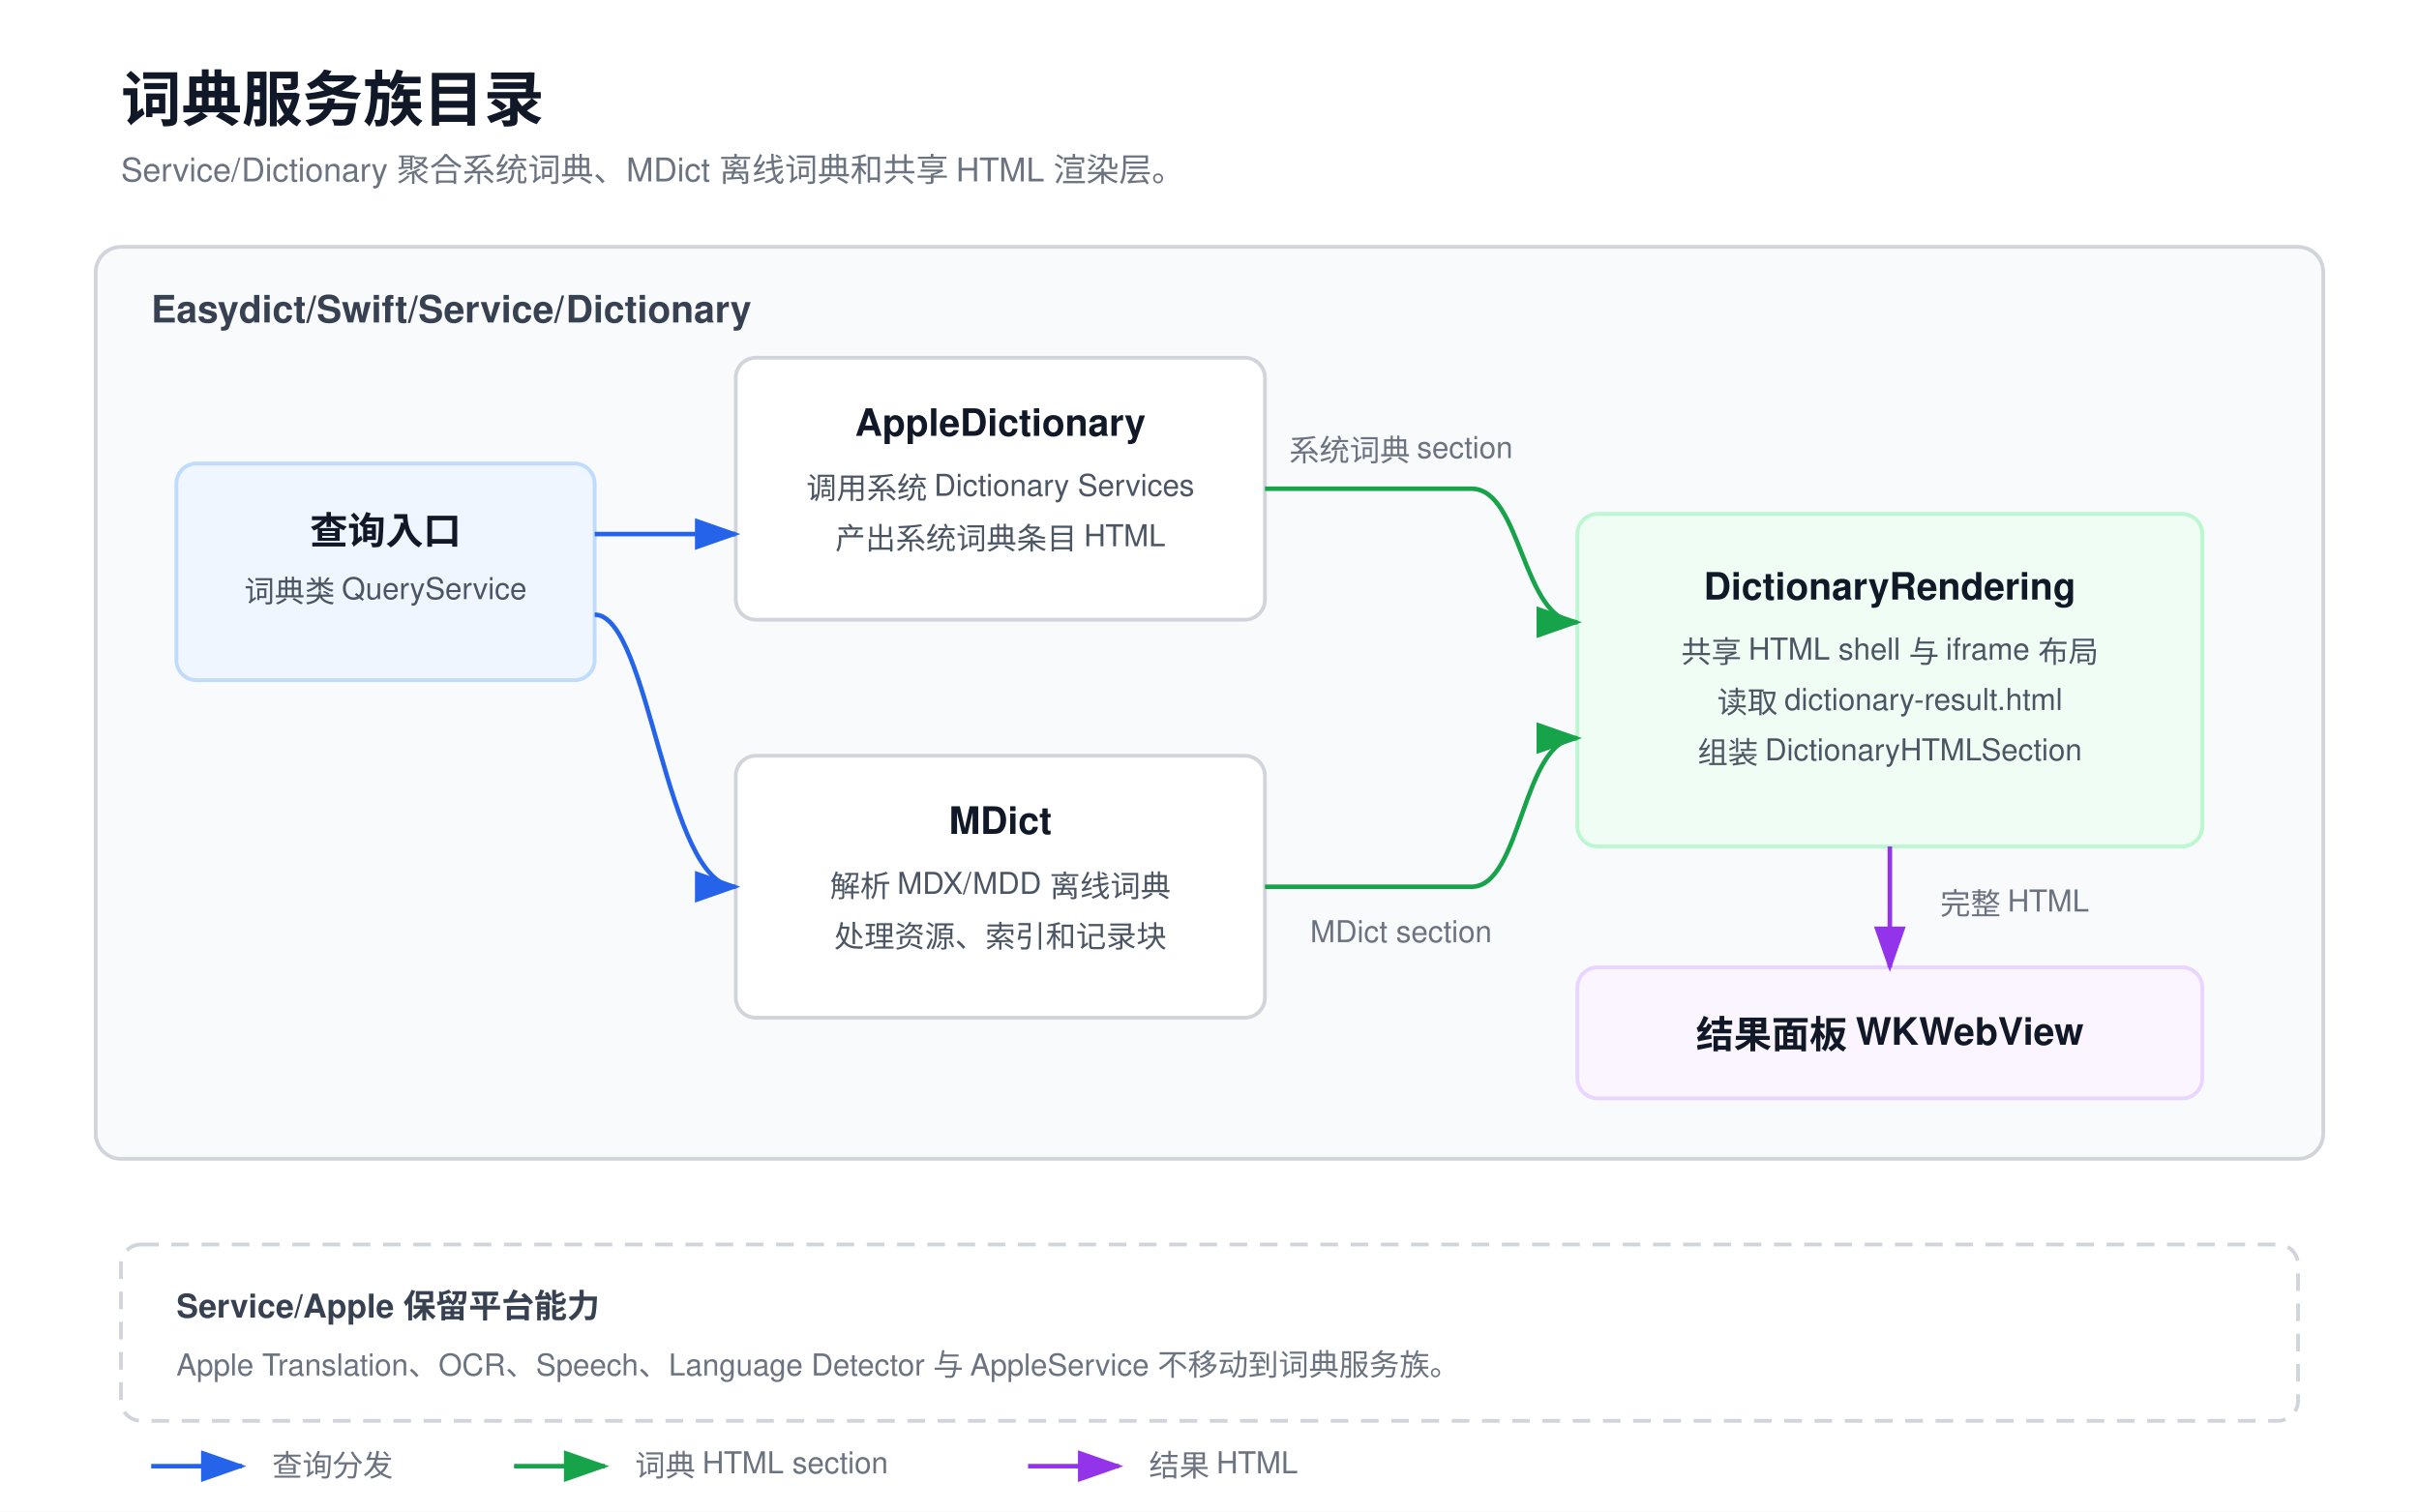
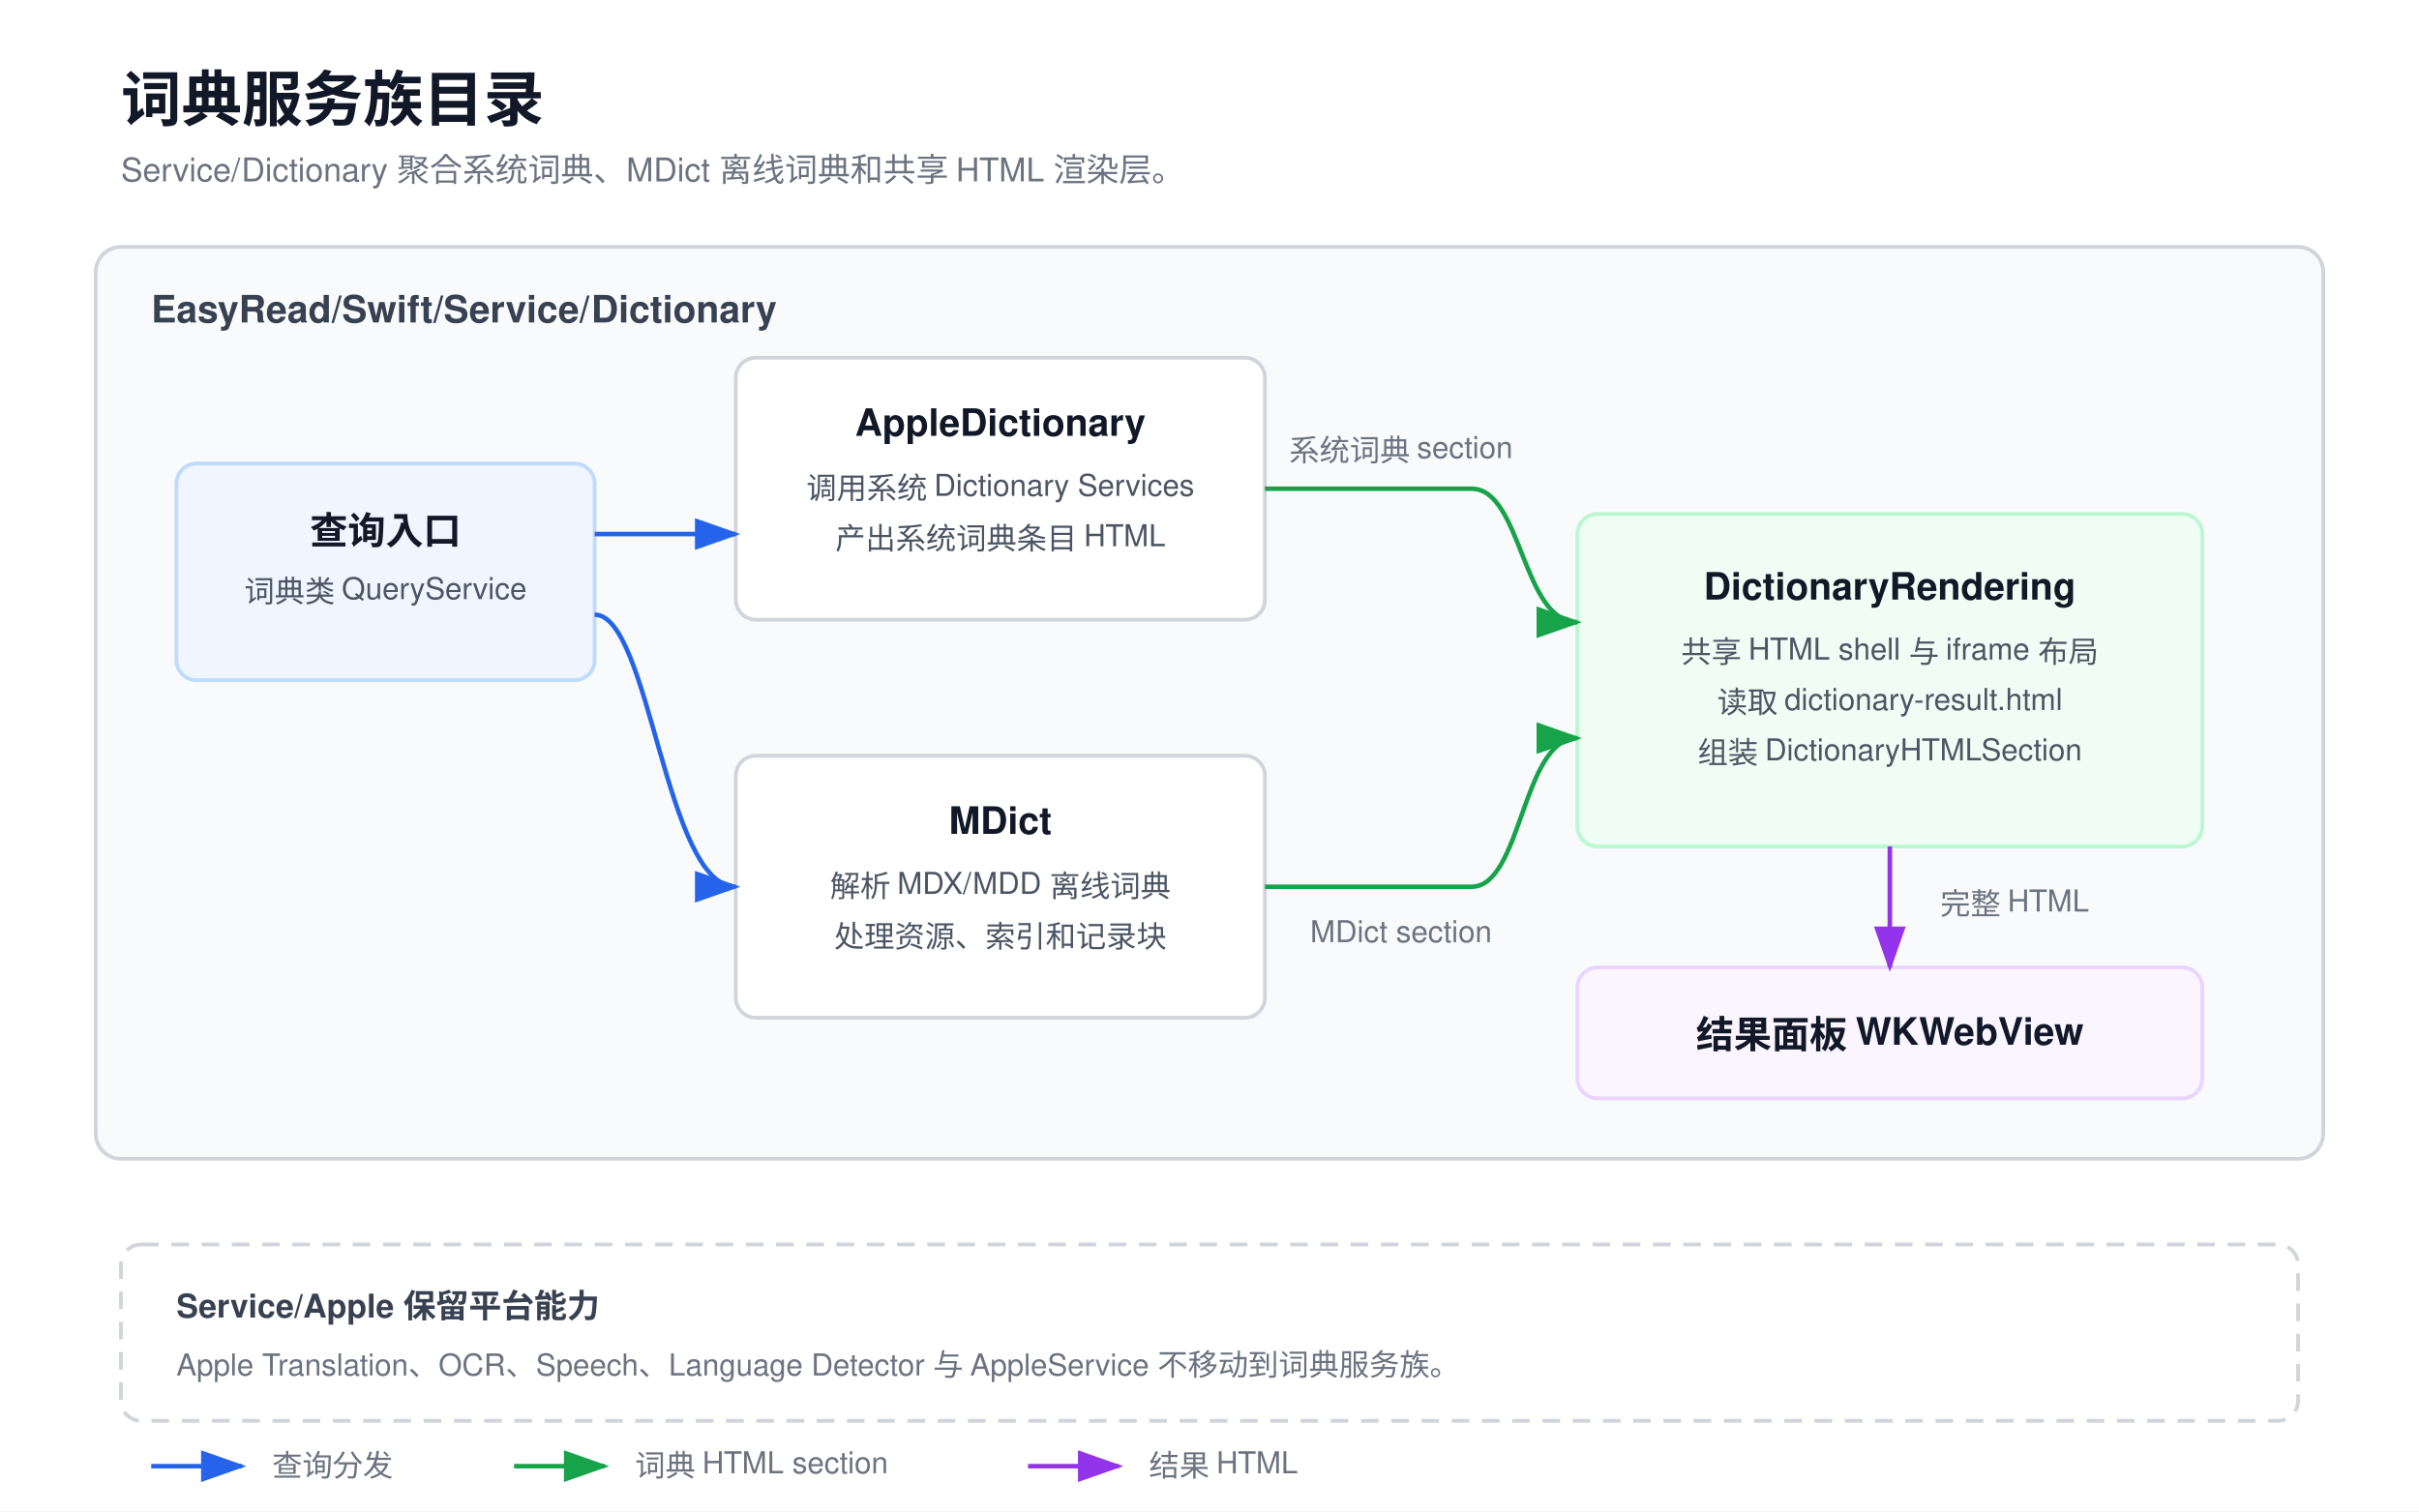
<svg xmlns="http://www.w3.org/2000/svg" viewBox="0 0 960 600" width="960" height="600" role="img" aria-labelledby="title desc">
  <style>
    text {
      font-family: 'Helvetica Neue', Helvetica, Arial, 'PingFang SC', 'Microsoft YaHei', sans-serif;
    }
    .title { fill: #111827; font-size: 24px; font-weight: 600; }
    .subtitle { fill: #6b7280; font-size: 13px; }
    .group-title { fill: #374151; font-size: 15px; font-weight: 600; }
    .box-title { fill: #111827; font-size: 15px; font-weight: 600; }
    .box-text { fill: #4b5563; font-size: 12px; }
    .label { fill: #6b7280; font-size: 12px; }
    .note-title { fill: #374151; font-size: 13px; font-weight: 600; }
    .note-text { fill: #6b7280; font-size: 12px; }
  </style>
  <defs>
    <marker id="arrow-blue" markerWidth="10" markerHeight="7" refX="9" refY="3.5" orient="auto">
      <polygon points="0 0, 10 3.5, 0 7" fill="#2563eb" />
    </marker>
    <marker id="arrow-green" markerWidth="10" markerHeight="7" refX="9" refY="3.5" orient="auto">
      <polygon points="0 0, 10 3.5, 0 7" fill="#16a34a" />
    </marker>
    <marker id="arrow-purple" markerWidth="10" markerHeight="7" refX="9" refY="3.5" orient="auto">
      <polygon points="0 0, 10 3.5, 0 7" fill="#9333ea" />
    </marker>
  </defs>
  <rect width="960" height="600" fill="#ffffff" />
  <text x="48" y="48" class="title">词典服务族目录</text>
  <text x="48" y="72" class="subtitle">Service/Dictionary 聚合系统词典、MDict 离线词典和共享 HTML 渲染层。</text>
  <rect x="38" y="98" width="884" height="362" rx="10" ry="10" fill="#f9fafb" stroke="#d1d5db" stroke-width="1.5" />
-   <text x="60" y="128" class="group-title">Easydict/Swift/Service/Dictionary</text>
+   <text x="60" y="128" class="group-title">EasyRead/Swift/Service/Dictionary</text>
  <rect x="70" y="184" width="166" height="86" rx="8" ry="8" fill="#eff6ff" stroke="#bfdbfe" stroke-width="1.5" />
  <text x="153" y="216" text-anchor="middle" class="box-title">查询入口</text>
  <text x="153" y="239" text-anchor="middle" class="box-text">词典类 QueryService</text>
  <rect x="292" y="142" width="210" height="104" rx="8" ry="8" fill="#ffffff" stroke="#d1d5db" stroke-width="1.5" />
  <text x="397" y="173" text-anchor="middle" class="box-title">AppleDictionary</text>
  <text x="397" y="198" text-anchor="middle" class="box-text">调用系统 Dictionary Services</text>
  <text x="397" y="218" text-anchor="middle" class="box-text">产出系统词典条目 HTML</text>
  <rect x="292" y="300" width="210" height="104" rx="8" ry="8" fill="#ffffff" stroke="#d1d5db" stroke-width="1.5" />
  <text x="397" y="331" text-anchor="middle" class="box-title">MDict</text>
  <text x="397" y="356" text-anchor="middle" class="box-text">解析 MDX/MDD 离线词典</text>
  <text x="397" y="376" text-anchor="middle" class="box-text">处理资源、索引和记录块</text>
  <rect x="626" y="204" width="248" height="132" rx="8" ry="8" fill="#f0fdf4" stroke="#bbf7d0" stroke-width="1.5" />
  <text x="750" y="238" text-anchor="middle" class="box-title">DictionaryRendering</text>
  <text x="750" y="263" text-anchor="middle" class="box-text">共享 HTML shell 与 iframe 布局</text>
  <text x="750" y="283" text-anchor="middle" class="box-text">读取 dictionary-result.html</text>
  <text x="750" y="303" text-anchor="middle" class="box-text">组装 DictionaryHTMLSection</text>
  <rect x="626" y="384" width="248" height="52" rx="8" ry="8" fill="#faf5ff" stroke="#e9d5ff" stroke-width="1.5" />
  <text x="750" y="416" text-anchor="middle" class="box-title">结果面板 WKWebView</text>
  <path d="M236 212 H292" stroke="#2563eb" stroke-width="1.8" fill="none" marker-end="url(#arrow-blue)" />
  <path d="M236 244 C258 244 264 352 292 352" stroke="#2563eb" stroke-width="1.8" fill="none" marker-end="url(#arrow-blue)" />
  <path d="M502 194 H584 C604 194 604 247 626 247" stroke="#16a34a" stroke-width="1.8" fill="none" marker-end="url(#arrow-green)" />
  <text x="556" y="183" text-anchor="middle" class="label">系统词典 section</text>
  <path d="M502 352 H584 C604 352 604 293 626 293" stroke="#16a34a" stroke-width="1.8" fill="none" marker-end="url(#arrow-green)" />
  <text x="556" y="374" text-anchor="middle" class="label">MDict section</text>
  <path d="M750 336 V384" stroke="#9333ea" stroke-width="1.8" fill="none" marker-end="url(#arrow-purple)" />
  <text x="770" y="363" class="label">完整 HTML</text>
  <rect x="48" y="494" width="864" height="70" rx="8" ry="8" fill="#ffffff" stroke="#d1d5db" stroke-width="1.5" stroke-dasharray="7 5" />
  <text x="70" y="523" class="note-title">Service/Apple 保留平台能力</text>
  <text x="70" y="546" class="note-text">Apple Translation、OCR、Speech、Language Detector 与 AppleService 不移动到词典服务族。</text>
  <line x1="60" y1="582" x2="96" y2="582" stroke="#2563eb" stroke-width="1.8" marker-end="url(#arrow-blue)" />
  <text x="108" y="586" class="label">查询分发</text>
  <line x1="204" y1="582" x2="240" y2="582" stroke="#16a34a" stroke-width="1.8" marker-end="url(#arrow-green)" />
  <text x="252" y="586" class="label">词典 HTML section</text>
  <line x1="408" y1="582" x2="444" y2="582" stroke="#9333ea" stroke-width="1.8" marker-end="url(#arrow-purple)" />
  <text x="456" y="586" class="label">结果 HTML</text>
</svg>
